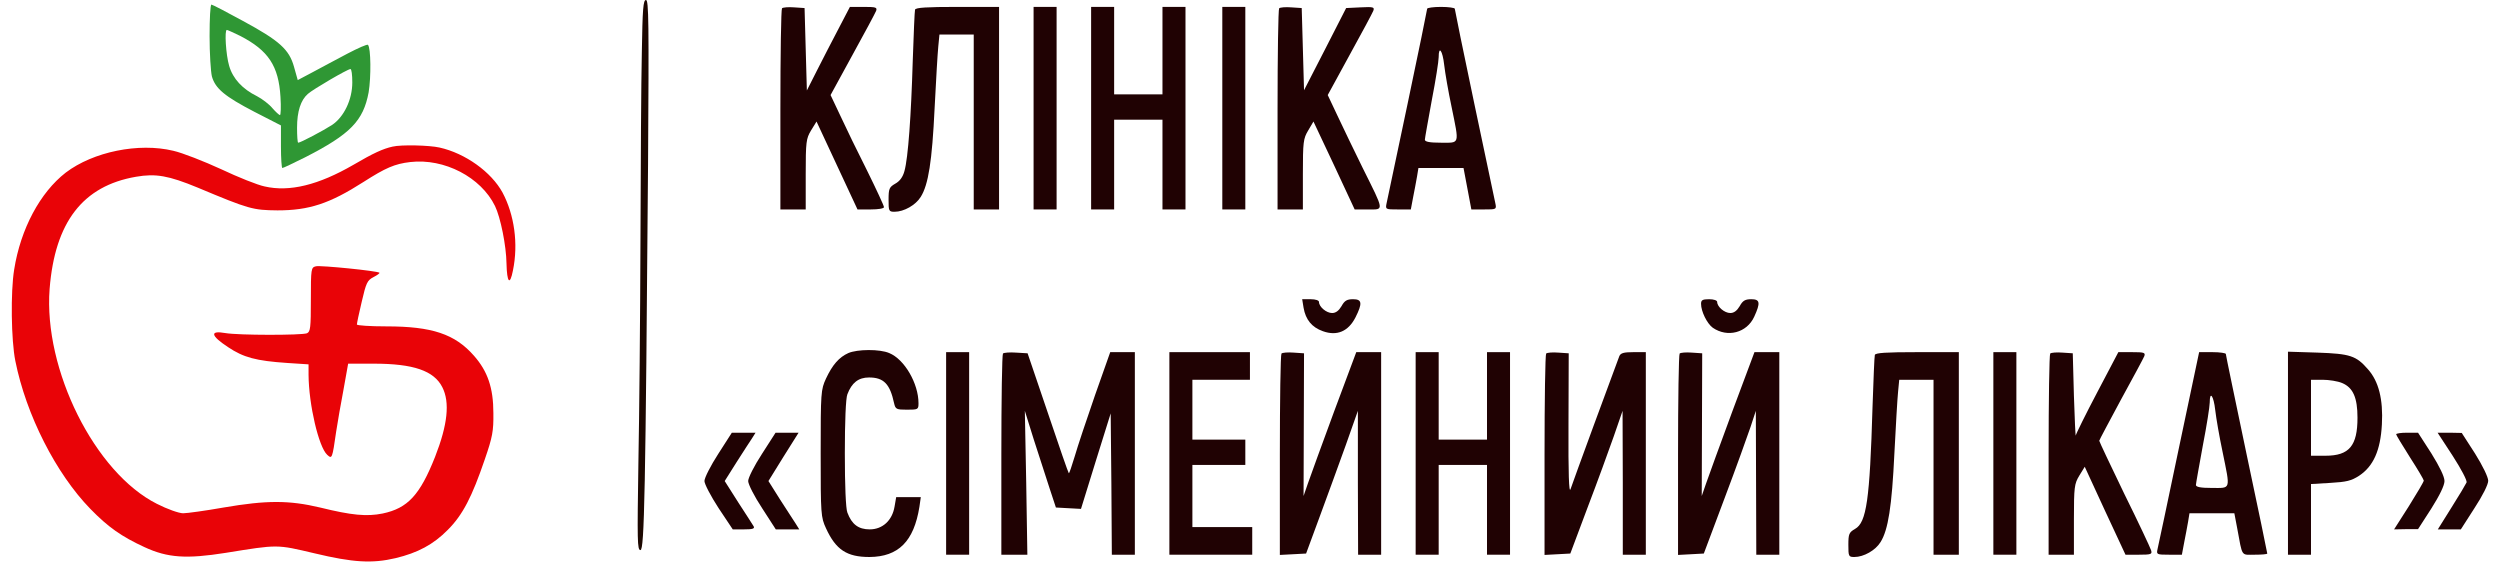
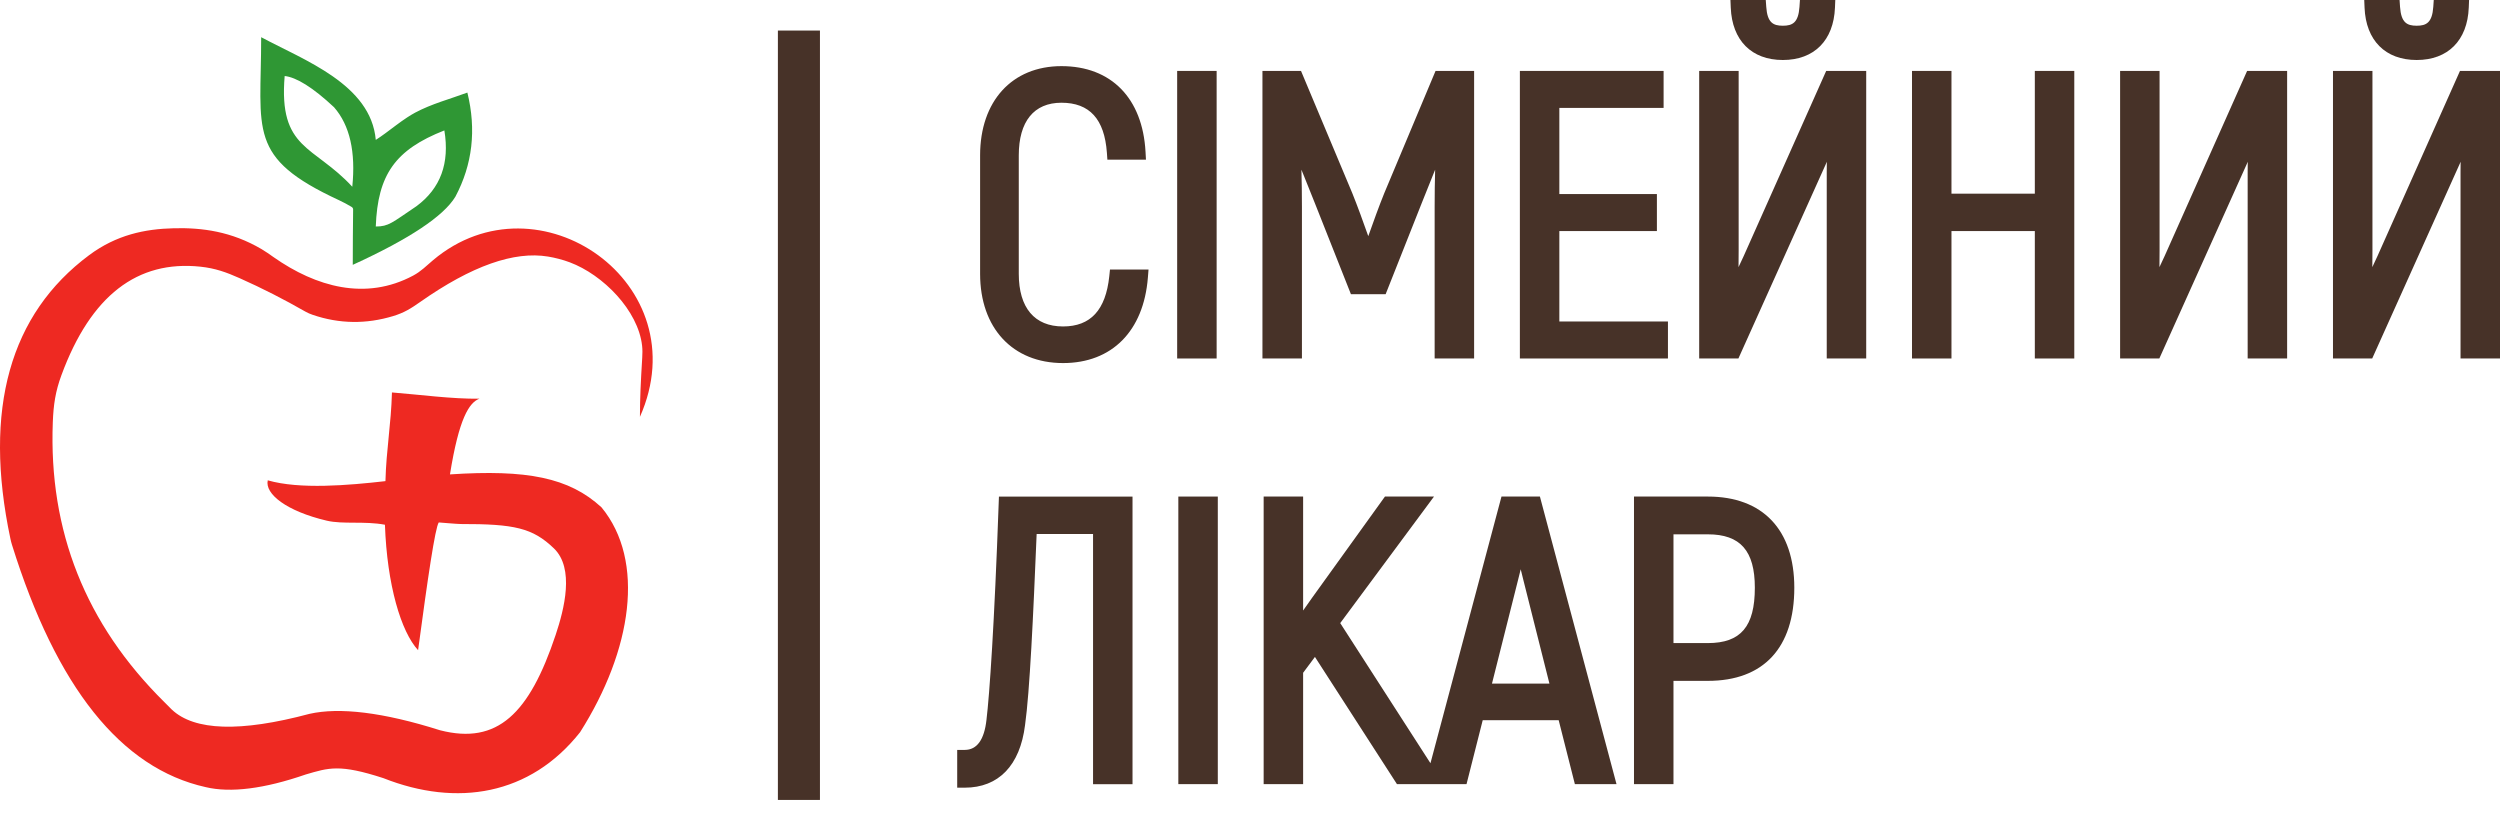
- <svg xmlns="http://www.w3.org/2000/svg" width="185" height="42" viewBox="0 0 185 42" fill="none">
-   <path d="M47.496 3.866C47.445 6.012 47.411 12.263 47.394 17.799C47.377 23.317 47.309 30.743 47.241 34.269C47.155 40.009 47.155 40.707 47.394 40.707C47.683 40.707 47.769 36.449 47.956 12.127C48.024 1.669 48.007 3.05176e-05 47.803 3.05176e-05C47.598 3.05176e-05 47.547 0.647 47.496 3.866Z" fill="#1C0700" />
-   <path d="M15.509 2.674C15.509 3.968 15.595 5.297 15.68 5.655C15.935 6.557 16.634 7.136 18.831 8.277L20.79 9.282V10.849C20.79 11.718 20.841 12.433 20.892 12.433C20.96 12.433 21.709 12.076 22.561 11.65C25.933 9.93 26.887 8.942 27.279 6.83C27.466 5.723 27.449 3.526 27.228 3.321C27.177 3.253 26.495 3.56 25.712 3.968C24.928 4.394 23.77 4.99 23.157 5.331L22.033 5.927L21.76 4.956C21.403 3.662 20.687 3.015 17.979 1.55C16.77 0.886 15.714 0.34 15.646 0.34C15.561 0.34 15.509 1.396 15.509 2.674ZM17.775 2.657C19.853 3.73 20.619 4.871 20.755 7.17C20.806 7.92 20.773 8.516 20.721 8.516C20.653 8.516 20.398 8.277 20.159 8.005C19.921 7.715 19.41 7.324 19.018 7.119C17.945 6.591 17.23 5.825 16.957 4.871C16.719 4.071 16.6 2.214 16.787 2.214C16.838 2.214 17.281 2.418 17.775 2.657ZM26.07 6.097C26.07 7.375 25.456 8.652 24.571 9.248C23.906 9.674 22.237 10.56 22.067 10.56C22.016 10.56 21.982 10.066 21.982 9.453C21.982 8.243 22.254 7.409 22.782 6.949C23.157 6.608 25.729 5.109 25.933 5.109C26.018 5.109 26.07 5.552 26.07 6.097Z" fill="#2F9734" />
-   <path d="M57.869 0.613C57.8 0.681 57.749 4.054 57.749 8.124V15.499H58.686H59.623V12.893C59.623 10.492 59.657 10.253 60.015 9.657L60.423 8.993L61.939 12.246L63.455 15.499H64.426C64.988 15.499 65.414 15.431 65.414 15.329C65.414 15.227 64.852 14.018 64.171 12.638C63.472 11.258 62.587 9.436 62.195 8.584L61.462 7.034L63.081 4.071C63.983 2.436 64.767 0.971 64.835 0.8C64.92 0.545 64.818 0.511 63.915 0.511H62.893L62.076 2.078C61.616 2.947 60.9 4.343 60.475 5.178L59.708 6.694L59.623 3.645L59.538 0.596L58.771 0.545C58.346 0.511 57.937 0.545 57.869 0.613Z" fill="#200203" />
-   <path d="M67.713 0.715C67.679 0.835 67.611 2.538 67.543 4.514C67.424 8.55 67.202 11.684 66.93 12.655C66.811 13.098 66.589 13.404 66.249 13.592C65.806 13.847 65.754 13.966 65.754 14.767C65.754 15.619 65.772 15.67 66.197 15.67C66.896 15.67 67.764 15.176 68.139 14.563C68.701 13.66 68.974 11.94 69.161 8.005C69.263 5.995 69.382 3.934 69.433 3.441L69.519 2.555H70.796H72.056V9.027V15.499H72.993H73.93V8.005V0.511H70.864C68.548 0.511 67.764 0.562 67.713 0.715Z" fill="#200203" />
-   <path d="M76.485 8.005V15.499H77.337H78.188V8.005V0.511H77.337H76.485V8.005Z" fill="#200203" />
-   <path d="M80.743 8.005V15.499H81.594H82.446V12.178V8.857H84.234H86.023V12.178V15.499H86.874H87.726V8.005V0.511H86.874H86.023V3.747V6.983H84.234H82.446V3.747V0.511H81.594H80.743V8.005Z" fill="#200203" />
-   <path d="M90.451 8.005V15.499H91.303H92.154V8.005V0.511H91.303H90.451V8.005Z" fill="#200203" />
-   <path d="M94.658 0.613C94.59 0.681 94.539 4.054 94.539 8.124V15.499H95.476H96.413V12.893C96.413 10.492 96.447 10.253 96.804 9.657L97.196 8.993L98.729 12.246L100.245 15.499H101.233C102.442 15.499 102.459 15.687 100.841 12.433C100.228 11.173 99.376 9.436 98.984 8.584L98.252 7.034L99.87 4.071C100.773 2.436 101.556 0.971 101.624 0.8C101.727 0.528 101.641 0.494 100.671 0.545L99.615 0.596L98.065 3.628L96.498 6.677L96.413 3.628L96.327 0.596L95.561 0.545C95.135 0.511 94.726 0.545 94.658 0.613Z" fill="#200203" />
-   <path d="M105.61 0.647C105.61 0.715 104.963 3.883 104.162 7.681C103.362 11.463 102.663 14.767 102.612 15.022C102.51 15.499 102.527 15.499 103.447 15.499H104.401L104.571 14.597C104.673 14.12 104.792 13.421 104.86 13.064L104.963 12.434H106.632H108.301L108.591 13.966L108.88 15.499H109.817C110.737 15.499 110.754 15.499 110.651 15.022C110.6 14.767 109.902 11.463 109.101 7.681C108.301 3.883 107.654 0.715 107.654 0.647C107.654 0.579 107.194 0.511 106.632 0.511C106.07 0.511 105.61 0.579 105.61 0.647ZM106.87 4.803C106.938 5.399 107.177 6.779 107.415 7.903C107.994 10.747 108.045 10.56 106.632 10.56C105.797 10.56 105.44 10.492 105.44 10.338C105.44 10.236 105.678 8.925 105.951 7.426C106.24 5.944 106.461 4.513 106.461 4.241C106.461 3.338 106.751 3.73 106.87 4.803Z" fill="#200203" />
-   <path d="M29.05 10.85C28.352 11.003 27.636 11.326 26.155 12.195C23.566 13.694 21.42 14.222 19.58 13.796C19.069 13.694 17.622 13.115 16.361 12.519C15.101 11.94 13.5 11.309 12.818 11.156C10.264 10.543 6.908 11.224 4.864 12.774C2.974 14.239 1.526 16.93 1.049 19.945C0.777 21.597 0.828 25.191 1.134 26.706C1.935 30.709 4.149 35.052 6.687 37.658C7.998 39.004 8.986 39.702 10.689 40.486C12.41 41.286 13.806 41.371 16.702 40.911C20.602 40.281 20.449 40.281 23.276 40.946C26.121 41.627 27.534 41.712 29.271 41.303C30.907 40.911 32.065 40.298 33.138 39.208C34.245 38.101 34.926 36.773 35.88 33.979C36.442 32.344 36.527 31.901 36.51 30.573C36.51 28.699 36.084 27.473 35.08 26.332C33.666 24.714 31.963 24.152 28.59 24.152C27.381 24.152 26.41 24.084 26.41 24.015C26.41 23.93 26.563 23.181 26.768 22.329C27.091 20.933 27.177 20.745 27.636 20.507C27.909 20.37 28.113 20.217 28.079 20.183C27.943 20.047 23.702 19.621 23.378 19.706C23.021 19.791 23.004 19.877 23.004 22.159C23.004 24.271 22.97 24.543 22.714 24.663C22.288 24.816 17.639 24.816 16.668 24.646C15.509 24.441 15.578 24.833 16.872 25.685C18.013 26.451 18.95 26.706 21.266 26.86L22.833 26.962V27.745C22.85 29.943 23.583 33.077 24.213 33.656C24.571 33.979 24.588 33.962 24.877 31.935C24.979 31.271 25.218 29.875 25.422 28.819L25.763 26.911H27.671C30.6 26.911 32.116 27.439 32.729 28.648C33.308 29.772 33.121 31.442 32.201 33.792C31.077 36.636 30.174 37.607 28.318 37.999C27.142 38.237 26.035 38.135 23.685 37.556C21.386 37.011 19.733 37.011 16.549 37.556C15.203 37.794 13.84 37.982 13.551 37.982C13.244 37.982 12.376 37.675 11.609 37.283C7.027 34.984 3.212 27.354 3.672 21.375C4.064 16.436 6.125 13.762 10.059 13.081C11.524 12.825 12.478 12.996 14.624 13.881C18.439 15.482 18.712 15.55 20.534 15.568C22.867 15.568 24.383 15.073 26.887 13.473C28.539 12.416 29.203 12.127 30.362 11.991C32.882 11.701 35.59 13.115 36.63 15.244C37.038 16.078 37.464 18.19 37.481 19.502C37.515 20.933 37.737 21.154 37.958 20.013C38.367 18.037 38.06 15.891 37.191 14.256C36.357 12.723 34.432 11.344 32.525 10.918C31.775 10.747 29.697 10.696 29.05 10.85Z" fill="#E90307" />
-   <path d="M96.464 22.772C96.617 23.658 97.077 24.22 97.894 24.509C98.933 24.884 99.768 24.526 100.296 23.505C100.841 22.431 100.79 22.142 100.126 22.142C99.683 22.142 99.495 22.244 99.274 22.653C99.07 22.994 98.848 23.164 98.576 23.164C98.15 23.164 97.605 22.704 97.605 22.346C97.605 22.227 97.349 22.142 96.992 22.142H96.362L96.464 22.772Z" fill="#200203" />
-   <path d="M125.878 22.483C125.878 23.045 126.321 23.947 126.747 24.254C127.837 25.003 129.268 24.629 129.813 23.436C130.29 22.397 130.239 22.142 129.591 22.142C129.148 22.142 128.961 22.244 128.74 22.653C128.535 22.994 128.314 23.164 128.041 23.164C127.616 23.164 127.071 22.704 127.071 22.346C127.071 22.227 126.815 22.142 126.474 22.142C125.98 22.142 125.878 22.21 125.878 22.483Z" fill="#200203" />
-   <path d="M62.774 26.128C62.093 26.434 61.599 26.996 61.122 28.018C60.747 28.836 60.73 29.023 60.73 33.553C60.73 38.084 60.747 38.271 61.122 39.089C61.854 40.69 62.672 41.218 64.341 41.218C66.487 41.201 67.628 40.06 68.037 37.505L68.139 36.79H67.219H66.317L66.197 37.488C66.027 38.51 65.312 39.174 64.358 39.174C63.523 39.174 63.029 38.799 62.706 37.931C62.587 37.641 62.518 35.904 62.518 33.553C62.518 31.203 62.587 29.466 62.706 29.176C63.029 28.325 63.523 27.933 64.307 27.933C65.397 27.933 65.857 28.41 66.163 29.84C66.266 30.283 66.334 30.317 67.117 30.317C67.935 30.317 67.969 30.3 67.969 29.84C67.969 28.376 66.93 26.587 65.806 26.128C65.107 25.821 63.438 25.838 62.774 26.128Z" fill="#200203" />
-   <path d="M70.013 33.553V41.048H70.864H71.716V33.553V26.059H70.864H70.013V33.553Z" fill="#200203" />
-   <path d="M74.22 26.161C74.151 26.23 74.1 29.602 74.1 33.673V41.048H75.071H76.025L75.94 35.717L75.838 30.402L76.502 32.532C76.877 33.707 77.405 35.308 77.66 36.108L78.137 37.556L79.057 37.607L79.993 37.658L81.084 34.133L82.191 30.59L82.242 35.819L82.276 41.048H83.127H83.979V33.553V26.059H83.059H82.157L81.032 29.244C80.419 31.016 79.738 33.042 79.534 33.758C79.312 34.49 79.125 35.052 79.091 35.018C79.057 35.001 78.358 32.991 77.541 30.556L76.042 26.144L75.19 26.093C74.731 26.059 74.288 26.093 74.22 26.161Z" fill="#200203" />
-   <path d="M86.534 33.553V41.048H89.6H92.665V40.026V39.004H90.451H88.237V36.704V34.405H90.196H92.154V33.468V32.532H90.196H88.237V30.317V28.103H90.366H92.495V27.081V26.059H89.514H86.534V33.553Z" fill="#200203" />
-   <path d="M94.829 26.162C94.76 26.23 94.709 29.619 94.709 33.673V41.065L95.68 41.014L96.651 40.962L97.656 38.237C98.218 36.739 99.07 34.354 99.581 32.957L100.483 30.402V35.717L100.5 41.048H101.352H102.204V33.553V26.059H101.284H100.364L98.729 30.437C97.843 32.855 96.958 35.257 96.787 35.768L96.464 36.704L96.481 31.424L96.498 26.145L95.731 26.093C95.305 26.059 94.897 26.093 94.829 26.162Z" fill="#200203" />
-   <path d="M104.758 33.553V41.048H105.61H106.462V37.726V34.405H108.25H110.038V37.726V41.048H110.89H111.742V33.553V26.059H110.89H110.038V29.295V32.532H108.25H106.462V29.295V26.059H105.61H104.758V33.553Z" fill="#200203" />
-   <path d="M114.416 26.162C114.347 26.23 114.296 29.619 114.296 33.673V41.065L115.25 41.014L116.204 40.962L117.481 37.556C118.197 35.682 119.065 33.298 119.423 32.276L120.07 30.402L120.087 35.717V41.048H120.939H121.791V33.553V26.059H120.871C120.155 26.059 119.934 26.127 119.832 26.349C119.44 27.371 116.357 35.768 116.221 36.194C116.102 36.551 116.051 35.052 116.068 31.424L116.085 26.145L115.318 26.093C114.893 26.059 114.484 26.093 114.416 26.162Z" fill="#200203" />
-   <path d="M124.294 26.162C124.226 26.23 124.175 29.619 124.175 33.673V41.065L125.129 41.014L126.083 40.962L127.616 36.875C128.467 34.627 129.319 32.242 129.54 31.595L129.932 30.402L129.949 35.717L129.966 41.048H130.818H131.669V33.553V26.059H130.749H129.83L128.195 30.437C127.309 32.855 126.423 35.257 126.253 35.768L125.929 36.704L125.946 31.424L125.963 26.145L125.197 26.093C124.771 26.059 124.362 26.093 124.294 26.162Z" fill="#200203" />
-   <path d="M138.738 26.264C138.703 26.383 138.635 28.12 138.567 30.113C138.363 36.994 138.124 38.663 137.273 39.14C136.83 39.396 136.779 39.515 136.779 40.315C136.779 41.167 136.796 41.218 137.222 41.218C137.92 41.218 138.789 40.724 139.163 40.111C139.725 39.208 139.998 37.488 140.185 33.553C140.287 31.544 140.407 29.483 140.458 28.989L140.543 28.103H141.82H143.081V34.575V41.048H144.018H144.954V33.553V26.059H141.888C139.572 26.059 138.789 26.11 138.738 26.264Z" fill="#200203" />
-   <path d="M147.509 33.553V41.048H148.361H149.212V33.553V26.059H148.361H147.509V33.553Z" fill="#200203" />
-   <path d="M151.716 26.161C151.648 26.23 151.597 29.602 151.597 33.673V41.048H152.534H153.47V38.442C153.47 36.04 153.505 35.802 153.862 35.206L154.271 34.541L155.77 37.794L157.286 41.048H158.291C159.193 41.048 159.278 41.014 159.176 40.707C159.125 40.537 158.239 38.646 157.201 36.551C156.179 34.439 155.344 32.668 155.344 32.617C155.344 32.566 156.076 31.203 156.945 29.585C157.831 27.967 158.614 26.519 158.682 26.349C158.767 26.093 158.665 26.059 157.763 26.059H156.758L155.191 29.04C154.339 30.658 153.624 32.106 153.607 32.225C153.59 32.344 153.522 31.033 153.47 29.295L153.385 26.144L152.619 26.093C152.193 26.059 151.784 26.093 151.716 26.161Z" fill="#200203" />
-   <path d="M161.237 33.162C160.42 37.079 159.704 40.451 159.653 40.656C159.568 41.031 159.619 41.048 160.505 41.048H161.459L161.629 40.145C161.731 39.668 161.85 38.97 161.918 38.612L162.021 37.982H163.69H165.342L165.546 39.055C165.955 41.269 165.819 41.048 166.858 41.048C167.369 41.048 167.778 41.014 167.778 40.962C167.778 40.911 167.096 37.607 166.245 33.605C165.41 29.619 164.712 26.281 164.712 26.195C164.712 26.127 164.269 26.059 163.724 26.059H162.736L161.237 33.162ZM163.928 30.351C163.996 30.948 164.235 32.327 164.473 33.451C165.052 36.296 165.104 36.108 163.69 36.108C162.855 36.108 162.498 36.04 162.498 35.887C162.498 35.785 162.736 34.473 163.009 32.974C163.298 31.492 163.52 30.062 163.52 29.789C163.52 28.887 163.809 29.278 163.928 30.351Z" fill="#200203" />
-   <path d="M169.31 33.536V41.048H170.162H171.014V38.425V35.819L172.444 35.734C173.637 35.665 173.994 35.58 174.573 35.206C175.629 34.507 176.157 33.332 176.26 31.407C176.362 29.551 176.021 28.222 175.238 27.337C174.352 26.315 173.909 26.178 171.491 26.093L169.31 26.025V33.536ZM173.313 28.342C174.131 28.682 174.454 29.432 174.454 30.913C174.454 32.991 173.841 33.724 172.087 33.724H171.014V30.913V28.103H171.865C172.342 28.103 172.989 28.205 173.313 28.342Z" fill="#200203" />
-   <path d="M53.151 33.587C52.589 34.456 52.129 35.359 52.129 35.597C52.129 35.819 52.606 36.721 53.168 37.59L54.224 39.174H55.058C55.689 39.174 55.859 39.123 55.774 38.953C55.706 38.85 55.195 38.033 54.633 37.181L53.628 35.597L54.496 34.218C54.99 33.451 55.501 32.651 55.654 32.429L55.91 32.02H55.041H54.156L53.151 33.587Z" fill="#200203" />
-   <path d="M56.387 33.587C55.808 34.473 55.365 35.359 55.365 35.597C55.365 35.836 55.825 36.739 56.387 37.59L57.409 39.174H58.277H59.146L58.891 38.765C58.737 38.544 58.226 37.726 57.732 36.977L56.864 35.597L57.971 33.809L59.095 32.02H58.243H57.392L56.387 33.587Z" fill="#200203" />
-   <path d="M177.316 32.14C177.316 32.191 177.776 32.957 178.338 33.843C178.9 34.712 179.36 35.495 179.36 35.563C179.36 35.648 178.866 36.483 178.269 37.437L177.162 39.174L178.048 39.157H178.934L179.922 37.624C180.535 36.653 180.892 35.921 180.892 35.597C180.892 35.274 180.535 34.541 179.922 33.553L178.934 32.02H178.133C177.673 32.02 177.316 32.072 177.316 32.14Z" fill="#200203" />
-   <path d="M181.505 33.741C182.119 34.695 182.579 35.563 182.527 35.7C182.476 35.819 181.982 36.653 181.42 37.539L180.398 39.174H181.25H182.102L183.107 37.607C183.72 36.67 184.128 35.853 184.128 35.58C184.128 35.308 183.72 34.473 183.158 33.571L182.17 32.038L181.284 32.02H180.381L181.505 33.741Z" fill="#200203" />
+ <svg xmlns="http://www.w3.org/2000/svg" width="141" height="46" viewBox="0 0 141 46" fill="none">
+   <path fill-rule="evenodd" clip-rule="evenodd" d="M21.194 12.775C21.302 9.848 22.294 8.442 25.062 7.356C25.369 9.207 24.846 10.622 23.493 11.627C22.105 12.561 21.925 12.775 21.194 12.775ZM16.055 4.287C16.713 4.358 17.642 4.927 18.841 6.049C19.734 7.072 20.067 8.575 19.869 10.533C17.701 8.178 15.705 8.462 16.055 4.287ZM14.73 2.098C14.73 7.408 13.916 8.879 19.128 11.295C19.378 11.411 19.584 11.524 19.811 11.658C19.869 11.691 19.917 11.736 19.916 11.812C19.905 12.84 19.896 13.889 19.896 14.937C23.087 13.477 25.017 12.196 25.684 11.093C26.649 9.278 26.874 7.321 26.36 5.221C25.373 5.587 24.349 5.854 23.416 6.352C23.263 6.434 23.112 6.526 22.964 6.623C22.537 6.902 22.139 7.222 21.727 7.522C21.555 7.648 21.378 7.772 21.194 7.89C20.919 4.757 17.174 3.408 14.73 2.098Z" fill="#2F9734" />
+   <path fill-rule="evenodd" clip-rule="evenodd" d="M36.092 23.51C39.435 15.992 30.365 9.673 24.427 14.672C24.04 14.998 23.753 15.302 23.301 15.544C20.626 16.974 17.825 16.183 15.428 14.502C15.203 14.344 14.989 14.189 14.751 14.05C13.051 13.053 11.405 12.835 9.813 12.873C8.161 12.912 6.567 13.248 5.032 14.387C0.567 17.709 -0.962 23.065 0.587 30.384C0.612 30.502 0.64 30.613 0.676 30.728C3.179 38.754 6.822 43.333 11.605 44.395C13.002 44.728 14.904 44.49 17.239 43.682C18.539 43.302 19.145 43.08 21.625 43.888C25.766 45.527 29.9 44.86 32.717 41.296C35.655 36.663 36.407 31.634 33.927 28.617C32.097 26.93 29.712 26.471 25.378 26.756C25.884 23.596 26.462 22.7 27.04 22.486C25.523 22.509 23.623 22.253 22.106 22.134C22.058 23.94 21.787 25.33 21.739 27.136C19.644 27.374 16.906 27.612 15.101 27.09C14.928 27.854 16.152 28.83 18.434 29.367C19.342 29.581 20.565 29.378 21.71 29.595C21.83 32.992 22.617 35.625 23.58 36.67C24.129 32.581 24.541 29.767 24.746 29.466C24.747 29.464 25.793 29.555 25.977 29.555C29.006 29.549 30.04 29.772 31.241 30.929C32.41 32.056 31.827 34.344 31.34 35.805C29.857 40.247 28.062 42.019 24.823 41.188C21.597 40.166 19.141 39.881 17.456 40.261C13.555 41.303 10.966 41.222 9.689 40.019C9.546 39.883 9.41 39.737 9.269 39.598C4.821 35.201 2.742 29.94 2.978 23.813C3.016 22.828 3.125 22.08 3.466 21.156C5.124 16.66 7.751 14.665 11.306 15.041C12.137 15.129 12.763 15.354 13.518 15.69C14.805 16.263 16.031 16.892 17.227 17.576C17.363 17.653 17.488 17.706 17.637 17.757C19.147 18.273 20.657 18.285 22.167 17.829C22.792 17.64 23.167 17.404 23.691 17.036C26.617 14.981 29.008 14.155 30.907 14.47C31.313 14.537 31.746 14.649 32.13 14.793C34.01 15.495 35.995 17.509 36.215 19.503C36.239 19.725 36.236 19.944 36.222 20.166C36.218 20.23 36.215 20.294 36.211 20.359C36.147 21.408 36.092 22.459 36.092 23.51Z" fill="#EE2922" />
+   <path d="M62.564 15.577C62.364 17.485 61.511 18.412 59.955 18.412C58.346 18.412 57.459 17.358 57.459 15.444V8.762C57.459 6.848 58.314 5.794 59.865 5.794C61.454 5.794 62.293 6.718 62.429 8.616L62.456 9.004H64.632L64.608 8.564C64.443 5.537 62.67 3.73 59.865 3.73C57.079 3.73 55.278 5.705 55.278 8.762V15.444C55.278 18.502 57.114 20.477 59.955 20.477C62.713 20.477 64.502 18.673 64.741 15.653L64.777 15.203H62.603L62.564 15.577Z" fill="#473228" />
+   <path d="M68.618 4H66.392V20.219H68.618V4Z" fill="#473228" />
+   <path d="M73.429 11.67C73.429 10.936 73.419 10.243 73.4 9.571C73.433 9.652 73.466 9.734 73.5 9.816C73.72 10.36 73.949 10.926 74.172 11.492L76.192 16.592H78.15L80.171 11.491C80.393 10.927 80.621 10.362 80.841 9.82C80.875 9.736 80.909 9.653 80.942 9.571C80.923 10.242 80.914 10.935 80.914 11.67V20.219H83.14V4H80.965L78.071 10.9C77.792 11.588 77.446 12.539 77.171 13.32C76.897 12.541 76.551 11.591 76.269 10.895L73.377 4H71.202V20.219H73.429V11.67Z" fill="#473228" />
+   <path d="M94.072 18.132H87.947V13.032H93.449V10.945H87.947V6.086H93.827V4H85.721V20.219H94.072V18.132Z" fill="#473228" />
+   <path d="M100.553 3.384C102.318 3.384 103.417 2.281 103.492 0.434L103.51 0H101.517L101.49 0.389C101.429 1.277 101.1 1.451 100.553 1.451C100.006 1.451 99.677 1.277 99.617 0.389L99.589 0H97.597L97.615 0.434C97.69 2.281 98.789 3.384 100.553 3.384Z" fill="#473228" />
+   <path d="M98.347 14.436C98.251 14.636 98.151 14.85 98.053 15.066C98.058 14.716 98.06 14.395 98.06 14.153V4H95.834V20.219H98.046L102.995 9.215L103.033 9.123L103.028 9.67V20.219H105.254V4H102.997L98.347 14.436Z" fill="#473228" />
+   <path d="M114.764 10.923H110.063V4H107.837V20.219H110.063V13.032H114.764V20.219H116.99V4H114.764V10.923Z" fill="#473228" />
+   <path d="M122.087 14.436C121.991 14.636 121.891 14.85 121.793 15.066C121.798 14.716 121.8 14.395 121.8 14.153V4H119.574V20.219H121.786L126.735 9.215L126.773 9.123L126.768 9.67V20.219H128.994V4H126.737L122.087 14.436Z" fill="#473228" />
+   <path d="M138.743 4L134.093 14.436C133.996 14.636 133.897 14.85 133.799 15.066C133.803 14.716 133.806 14.395 133.806 14.153V4H131.58V20.219H133.792L138.74 9.215L138.779 9.123L138.774 9.67V20.219H141V4H138.743Z" fill="#473228" />
+   <path d="M136.3 3.384C138.064 3.384 139.163 2.281 139.238 0.434L139.256 0H137.264L137.237 0.389C137.175 1.277 136.847 1.451 136.3 1.451C135.753 1.451 135.424 1.277 135.362 0.389L135.336 0H133.343L133.361 0.434C133.436 2.281 134.535 3.384 136.3 3.384Z" fill="#473228" />
+   <path d="M56.325 28.41C56.082 35.224 55.81 39.173 55.637 40.6C55.513 41.725 55.099 42.295 54.409 42.295H53.986V44.425H54.409C56.319 44.425 57.528 43.172 57.812 40.901C58.078 39.016 58.275 34.751 58.467 30.117H61.648V44.228H63.874V28.008H56.34L56.325 28.41Z" fill="#473228" />
+   <path d="M66.458 44.225H68.684V28.006H66.458V44.225Z" fill="#473228" />
+   <path d="M84.147 38.556L85.62 32.702C85.671 32.508 85.72 32.306 85.768 32.106C85.815 32.306 85.864 32.506 85.914 32.699L87.388 38.556H84.147ZM84.684 28.006L80.678 43.046L75.589 35.143L80.877 28.006H78.111L73.996 33.724L73.496 34.434V28.006H71.27V44.225H73.496V37.945L74.162 37.051L78.788 44.225H80.364H81.437H82.712L83.625 40.621H87.91L88.823 44.225H91.171L86.851 28.006H84.684Z" fill="#473228" />
+   <path d="M96.322 36.27H94.384V30.136H96.322C98.156 30.136 98.973 31.065 98.973 33.148C98.973 35.336 98.18 36.27 96.322 36.27ZM96.322 28.006H92.157V44.225H94.384V38.401H96.322C99.467 38.401 101.199 36.535 101.199 33.148C101.199 29.88 99.421 28.006 96.322 28.006Z" fill="#473228" />
+   <path d="M43.873 1.723V45.116H46.245V1.723H43.873Z" fill="#473228" />
</svg>
